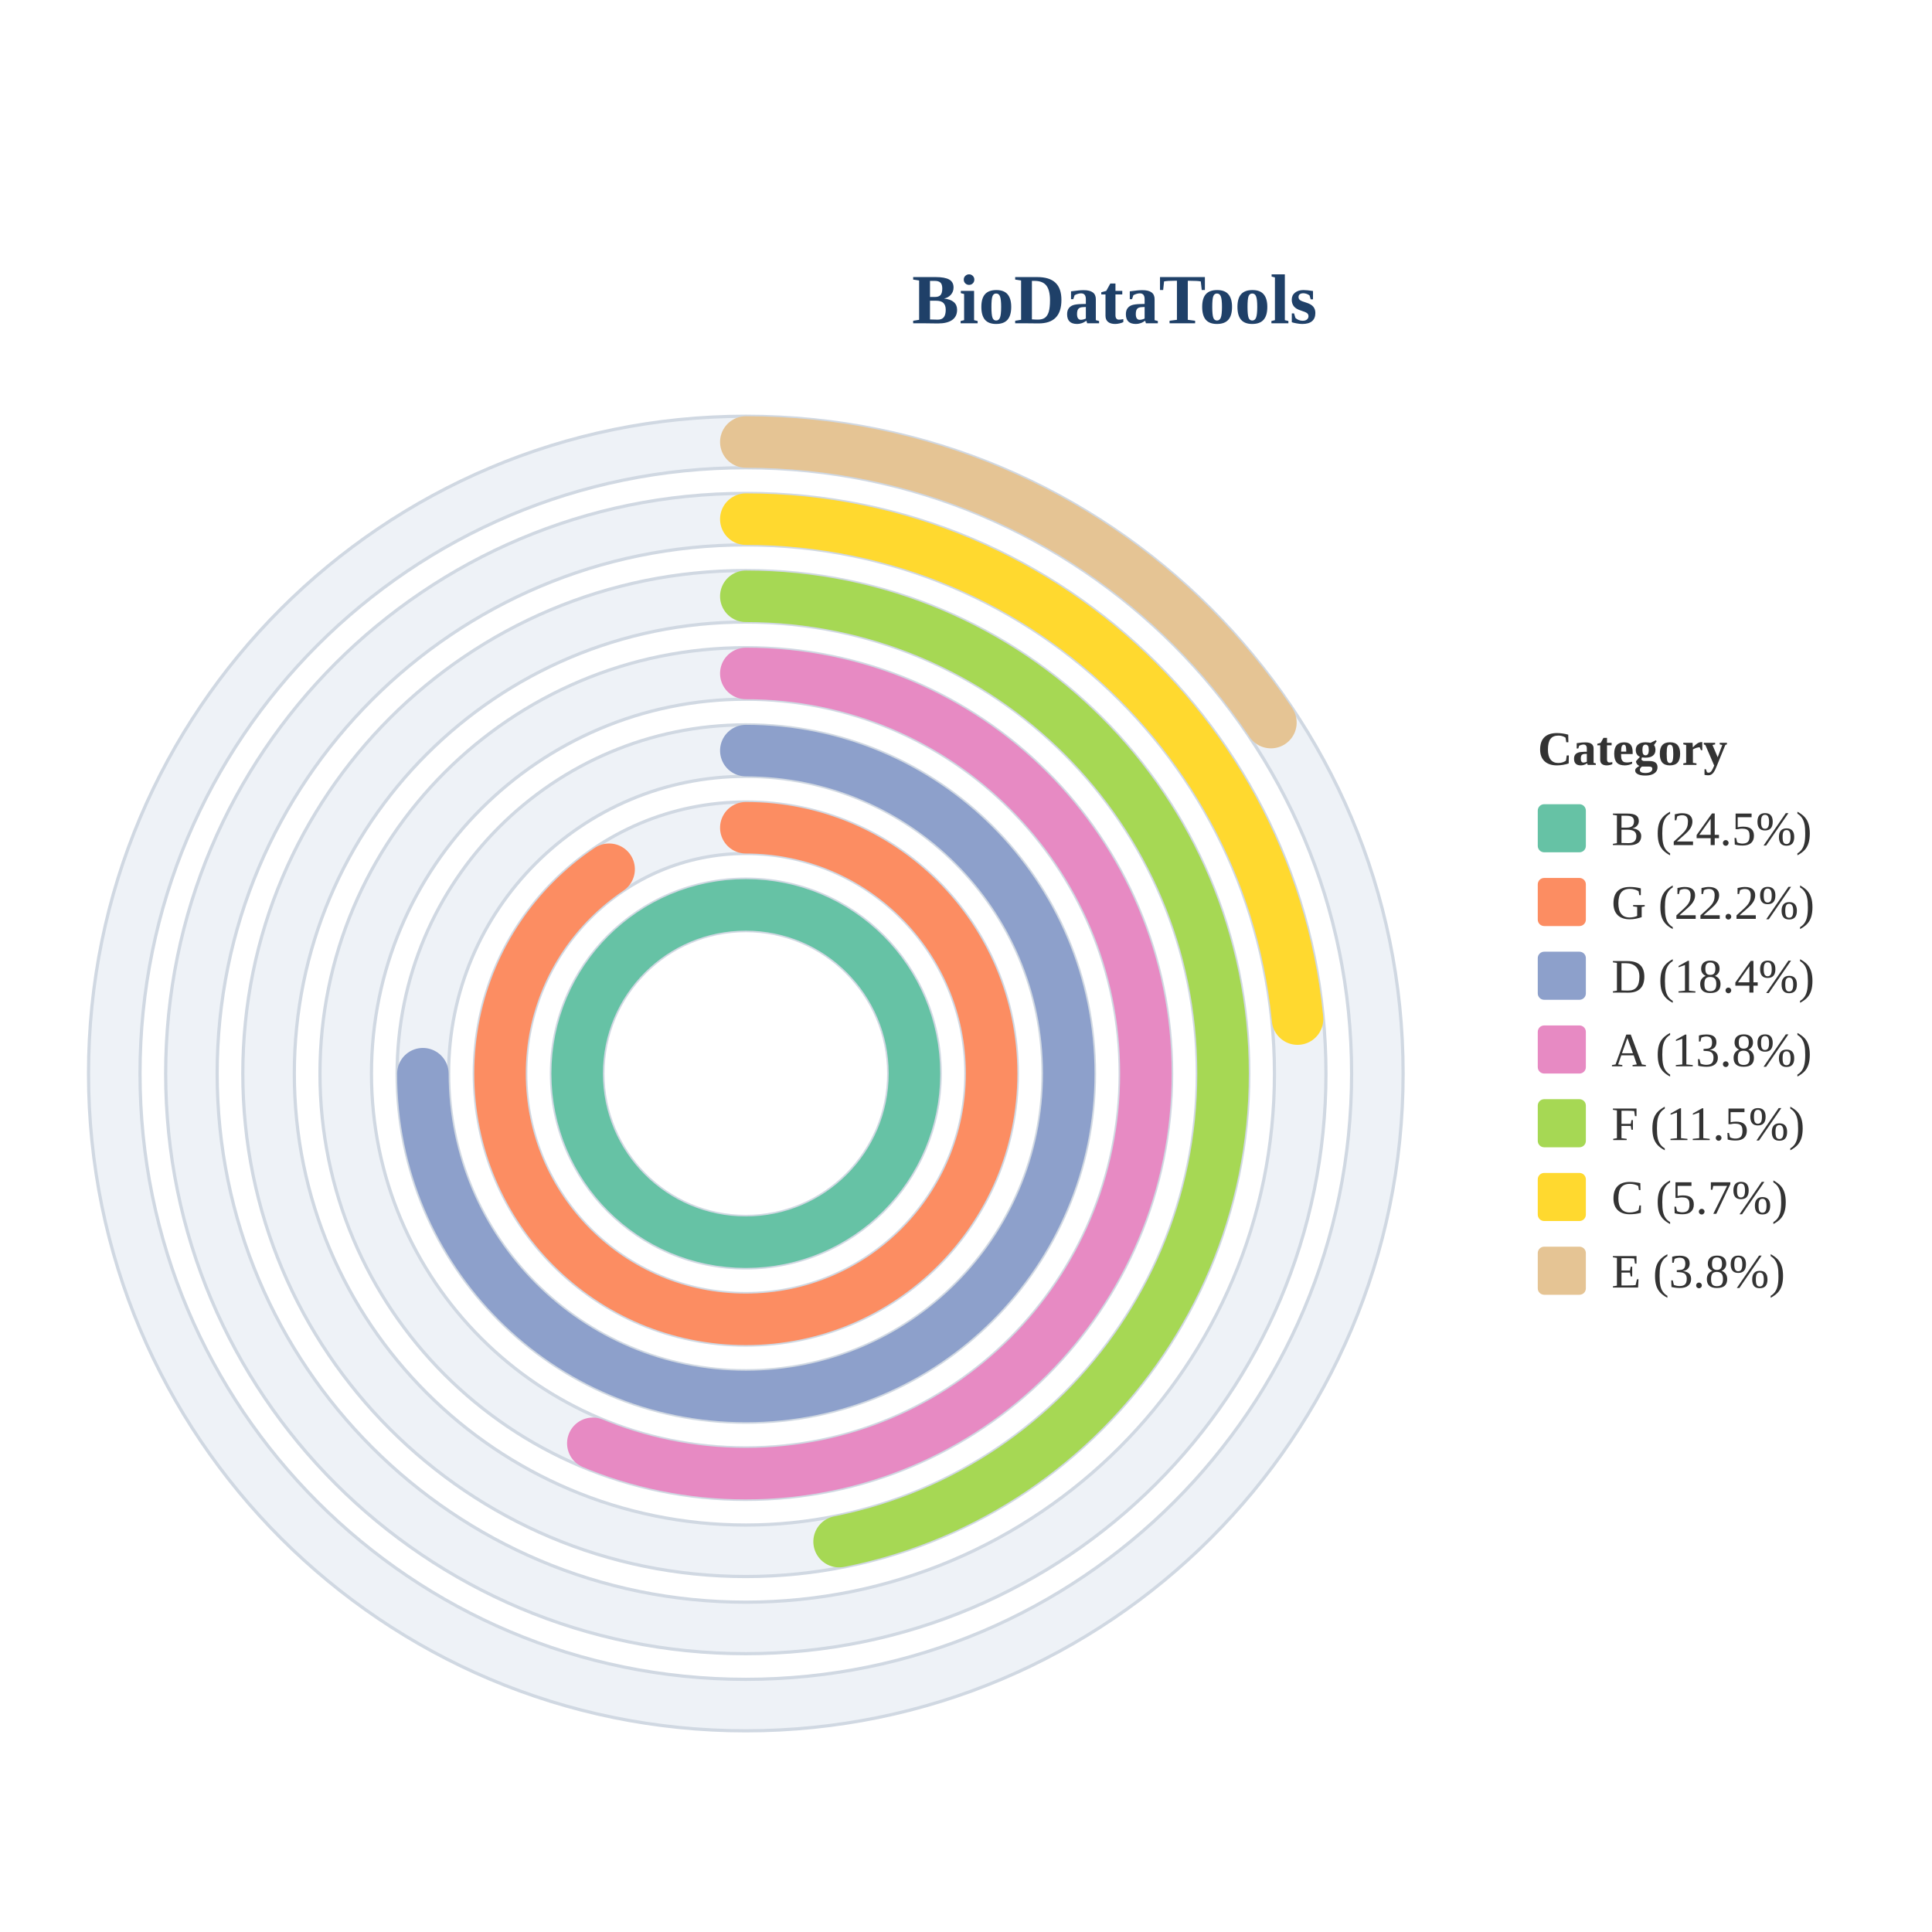
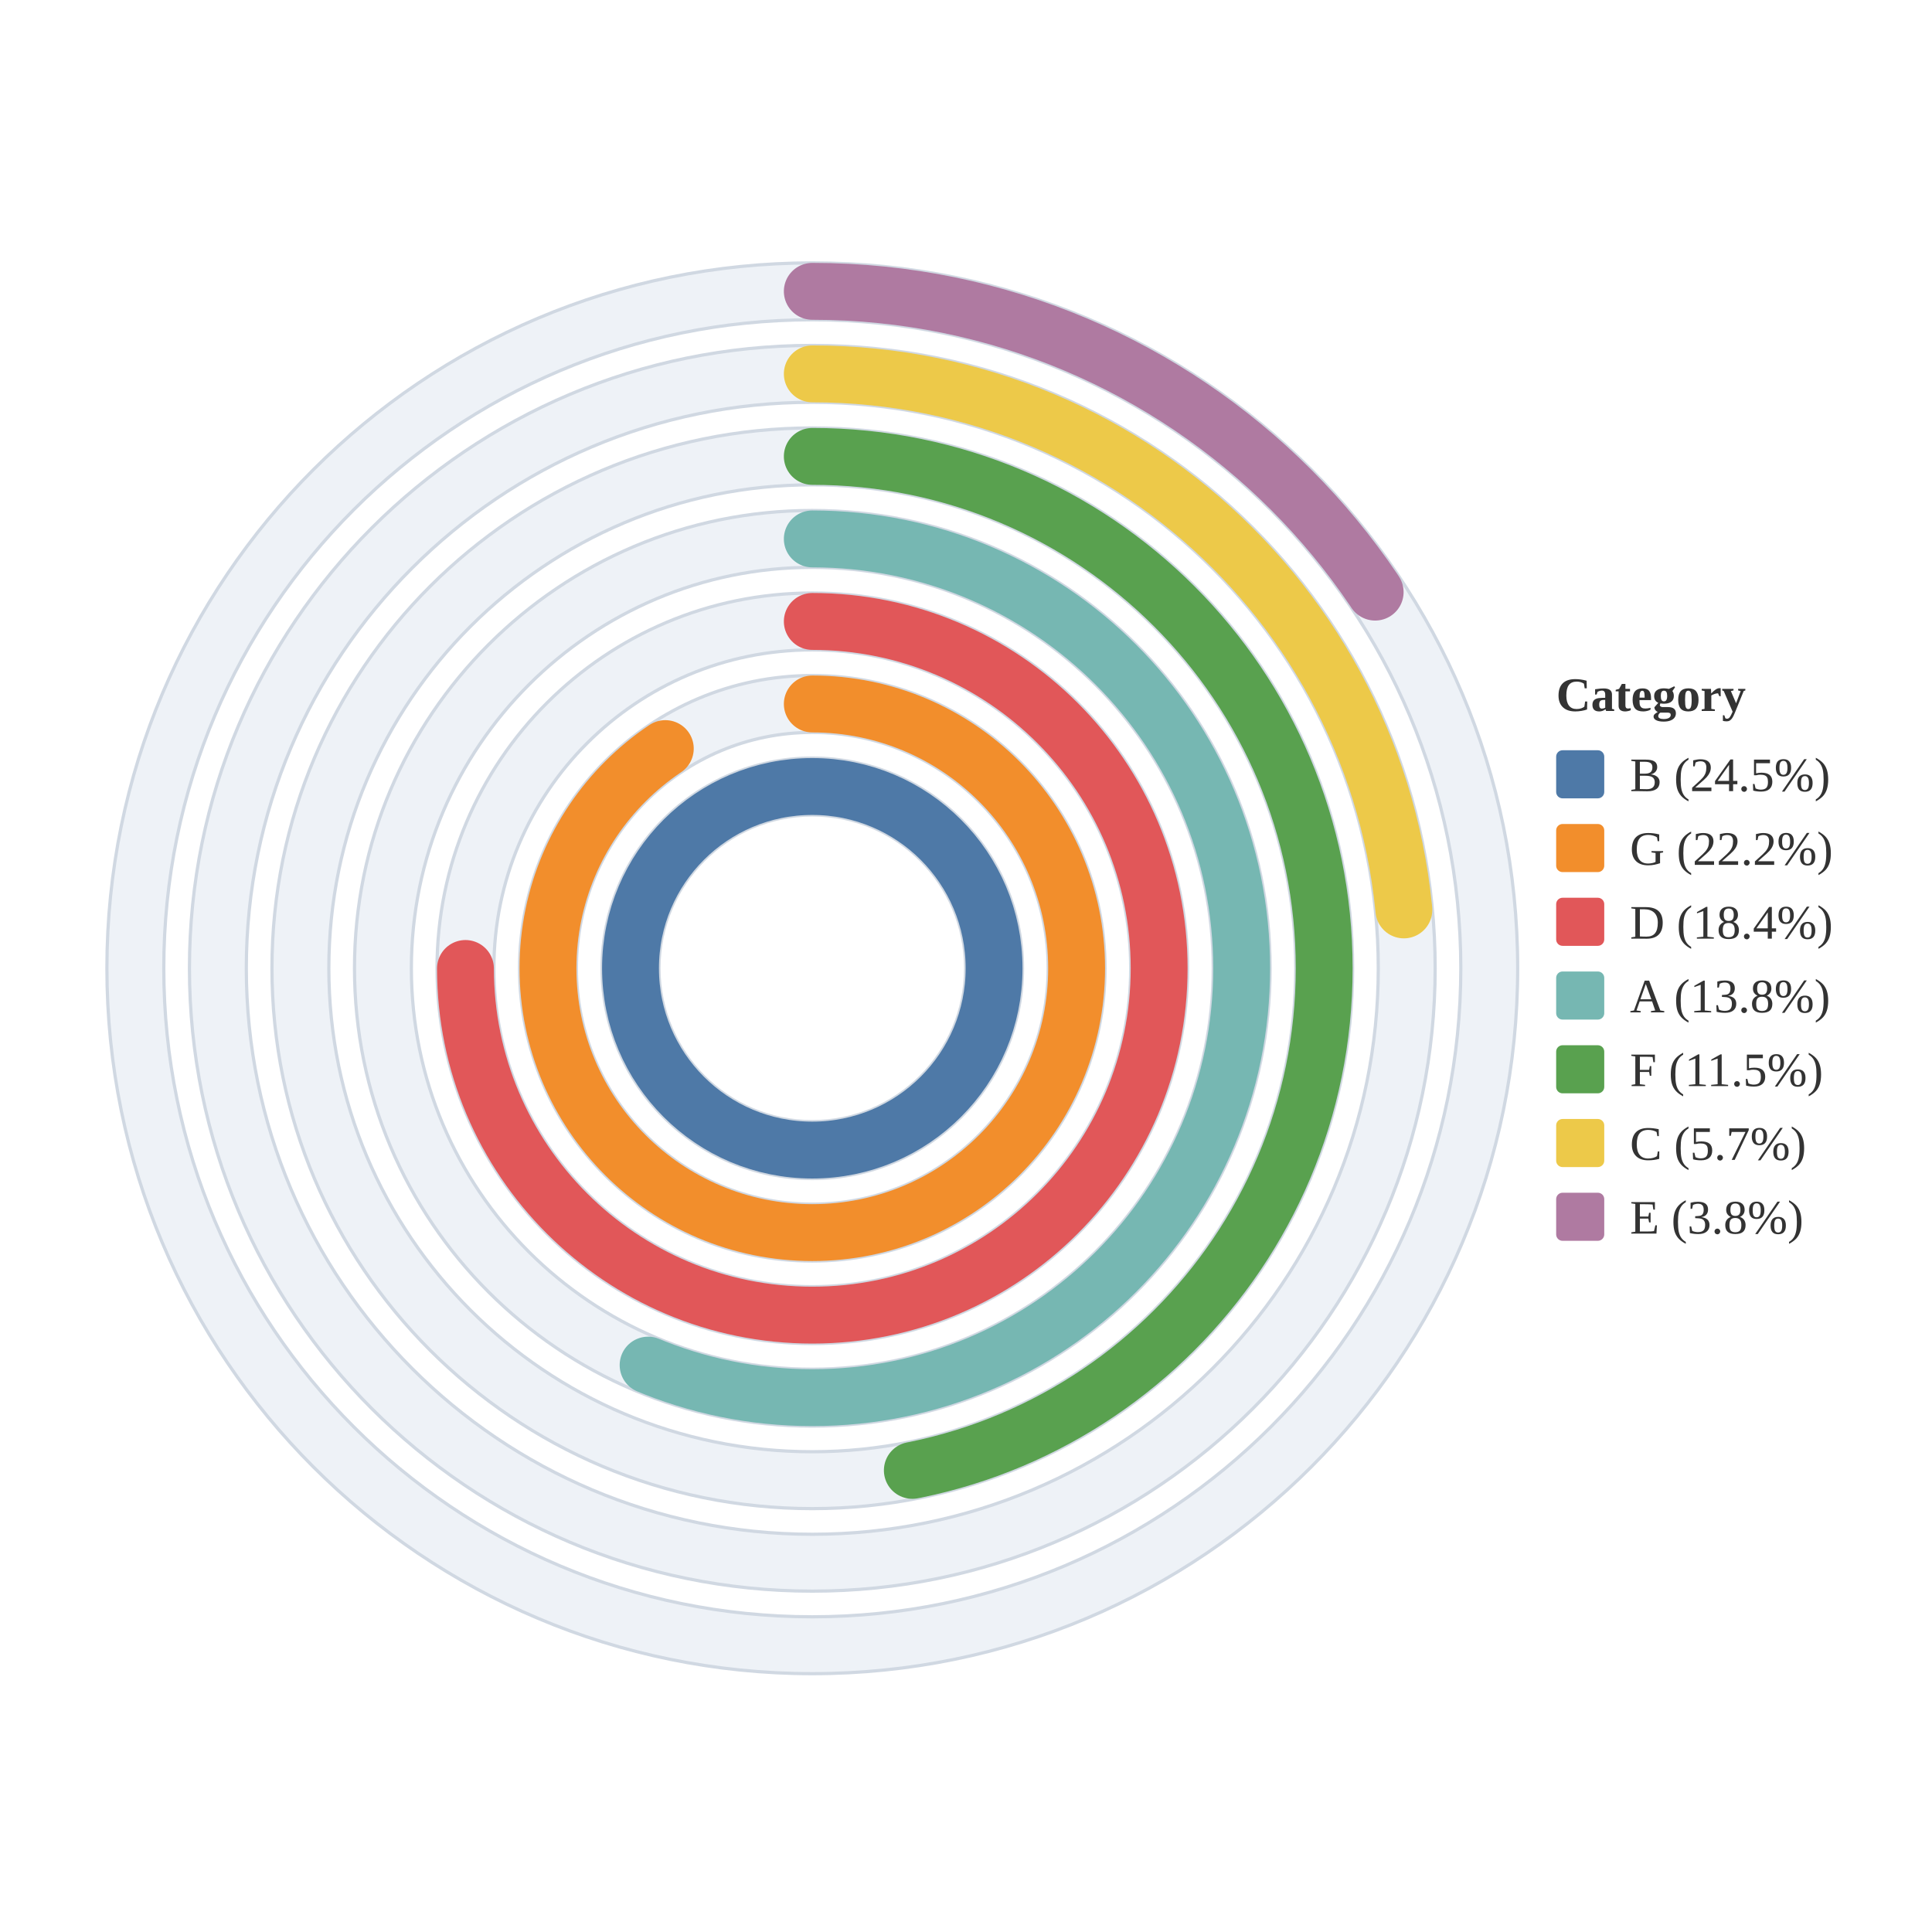
<svg xmlns="http://www.w3.org/2000/svg" width="700" height="700" viewBox="0 0 700 700" style="background: rgb(255, 255, 255); font-family: &quot;Times New Roman&quot;; overflow: hidden; cursor: grab; touch-action: none;">
-   <g class="viewport" transform="translate(-2.779286,-36.22) scale(1.161704)">
-     <text class="chart-title" x="350" y="132" text-anchor="middle" font-size="22" font-weight="bold" font-style="normal" fill="#1f4068">BioDataTools</text>
-     <g transform="translate(235,366)">
+   <g class="viewport" transform="translate(3.884493,-55.76828) scale(1.161704)">
+     <g transform="translate(250,350)">
      <g class="orbit-tracks">
-         <circle cx="0" cy="0" r="52.596" fill="none" stroke="#eef2f7" stroke-width="16.062" />
-         <circle cx="0" cy="0" r="60.627" fill="none" stroke="#d0d8e2" stroke-width="1" />
-         <circle cx="0" cy="0" r="44.565" fill="none" stroke="#d0d8e2" stroke-width="1" />
-         <circle cx="0" cy="0" r="76.658" fill="none" stroke="#eef2f7" stroke-width="16.062" />
-         <circle cx="0" cy="0" r="84.689" fill="none" stroke="#d0d8e2" stroke-width="1" />
-         <circle cx="0" cy="0" r="68.627" fill="none" stroke="#d0d8e2" stroke-width="1" />
-         <circle cx="0" cy="0" r="100.72" fill="none" stroke="#eef2f7" stroke-width="16.062" />
-         <circle cx="0" cy="0" r="108.752" fill="none" stroke="#d0d8e2" stroke-width="1" />
-         <circle cx="0" cy="0" r="92.689" fill="none" stroke="#d0d8e2" stroke-width="1" />
-         <circle cx="0" cy="0" r="124.783" fill="none" stroke="#eef2f7" stroke-width="16.062" />
-         <circle cx="0" cy="0" r="132.814" fill="none" stroke="#d0d8e2" stroke-width="1" />
-         <circle cx="0" cy="0" r="116.752" fill="none" stroke="#d0d8e2" stroke-width="1" />
-         <circle cx="0" cy="0" r="148.845" fill="none" stroke="#eef2f7" stroke-width="16.062" />
-         <circle cx="0" cy="0" r="156.876" fill="none" stroke="#d0d8e2" stroke-width="1" />
-         <circle cx="0" cy="0" r="140.814" fill="none" stroke="#d0d8e2" stroke-width="1" />
-         <circle cx="0" cy="0" r="172.907" fill="none" stroke="#eef2f7" stroke-width="16.062" />
-         <circle cx="0" cy="0" r="180.938" fill="none" stroke="#d0d8e2" stroke-width="1" />
-         <circle cx="0" cy="0" r="164.876" fill="none" stroke="#d0d8e2" stroke-width="1" />
-         <circle cx="0" cy="0" r="196.969" fill="none" stroke="#eef2f7" stroke-width="16.062" />
-         <circle cx="0" cy="0" r="205" fill="none" stroke="#d0d8e2" stroke-width="1" />
-         <circle cx="0" cy="0" r="188.938" fill="none" stroke="#d0d8e2" stroke-width="1" />
+         <circle cx="0" cy="0" r="56.696" fill="none" stroke="#eef2f7" stroke-width="17.739" />
+         <circle cx="0" cy="0" r="65.565" fill="none" stroke="#d0d8e2" stroke-width="1" />
+         <circle cx="0" cy="0" r="47.826" fill="none" stroke="#d0d8e2" stroke-width="1" />
+         <circle cx="0" cy="0" r="82.435" fill="none" stroke="#eef2f7" stroke-width="17.739" />
+         <circle cx="0" cy="0" r="91.304" fill="none" stroke="#d0d8e2" stroke-width="1" />
+         <circle cx="0" cy="0" r="73.565" fill="none" stroke="#d0d8e2" stroke-width="1" />
+         <circle cx="0" cy="0" r="108.174" fill="none" stroke="#eef2f7" stroke-width="17.739" />
+         <circle cx="0" cy="0" r="117.043" fill="none" stroke="#d0d8e2" stroke-width="1" />
+         <circle cx="0" cy="0" r="99.304" fill="none" stroke="#d0d8e2" stroke-width="1" />
+         <circle cx="0" cy="0" r="133.913" fill="none" stroke="#eef2f7" stroke-width="17.739" />
+         <circle cx="0" cy="0" r="142.783" fill="none" stroke="#d0d8e2" stroke-width="1" />
+         <circle cx="0" cy="0" r="125.043" fill="none" stroke="#d0d8e2" stroke-width="1" />
+         <circle cx="0" cy="0" r="159.652" fill="none" stroke="#eef2f7" stroke-width="17.739" />
+         <circle cx="0" cy="0" r="168.522" fill="none" stroke="#d0d8e2" stroke-width="1" />
+         <circle cx="0" cy="0" r="150.783" fill="none" stroke="#d0d8e2" stroke-width="1" />
+         <circle cx="0" cy="0" r="185.391" fill="none" stroke="#eef2f7" stroke-width="17.739" />
+         <circle cx="0" cy="0" r="194.261" fill="none" stroke="#d0d8e2" stroke-width="1" />
+         <circle cx="0" cy="0" r="176.522" fill="none" stroke="#d0d8e2" stroke-width="1" />
+         <circle cx="0" cy="0" r="211.13" fill="none" stroke="#eef2f7" stroke-width="17.739" />
+         <circle cx="0" cy="0" r="220" fill="none" stroke="#d0d8e2" stroke-width="1" />
+         <circle cx="0" cy="0" r="202.261" fill="none" stroke="#d0d8e2" stroke-width="1" />
      </g>
      <g class="orbit-arcs">
-         <circle cx="0" cy="0" r="52.596" fill="none" stroke="#66c2a5" stroke-width="16.062" stroke-dasharray="330.472 330.472" stroke-linecap="round" transform="rotate(-90)" style="cursor: pointer;" />
-         <circle cx="0" cy="0" r="76.658" fill="none" stroke="#fc8d62" stroke-width="16.062" stroke-dasharray="436.503 481.659" stroke-linecap="round" transform="rotate(-90)" style="cursor: pointer;" />
-         <circle cx="0" cy="0" r="100.72" fill="none" stroke="#8da0cb" stroke-width="16.062" stroke-dasharray="474.634 632.846" stroke-linecap="round" transform="rotate(-90)" style="cursor: pointer;" />
-         <circle cx="0" cy="0" r="124.783" fill="none" stroke="#e78ac3" stroke-width="16.062" stroke-dasharray="441.018 784.032" stroke-linecap="round" transform="rotate(-90)" style="cursor: pointer;" />
-         <circle cx="0" cy="0" r="148.845" fill="none" stroke="#a6d854" stroke-width="16.062" stroke-dasharray="438.384 935.219" stroke-linecap="round" transform="rotate(-90)" style="cursor: pointer;" />
-         <circle cx="0" cy="0" r="172.907" fill="none" stroke="#ffd92f" stroke-width="16.062" stroke-dasharray="254.626 1086.406" stroke-linecap="round" transform="rotate(-90)" style="cursor: pointer;" />
-         <circle cx="0" cy="0" r="196.969" fill="none" stroke="#e5c494" stroke-width="16.062" stroke-dasharray="193.374 1237.592" stroke-linecap="round" transform="rotate(-90)" style="cursor: pointer;" />
+         <circle cx="0" cy="0" r="56.696" fill="none" stroke="#4e79a7" stroke-width="17.739" stroke-dasharray="356.229 356.229" stroke-linecap="round" transform="rotate(-90)" style="cursor: pointer;" />
+         <circle cx="0" cy="0" r="82.435" fill="none" stroke="#f28e2c" stroke-width="17.739" stroke-dasharray="469.395 517.953" stroke-linecap="round" transform="rotate(-90)" style="cursor: pointer;" />
+         <circle cx="0" cy="0" r="108.174" fill="none" stroke="#e15759" stroke-width="17.739" stroke-dasharray="509.758 679.677" stroke-linecap="round" transform="rotate(-90)" style="cursor: pointer;" />
+         <circle cx="0" cy="0" r="133.913" fill="none" stroke="#76b7b2" stroke-width="17.739" stroke-dasharray="473.288 841.4" stroke-linecap="round" transform="rotate(-90)" style="cursor: pointer;" />
+         <circle cx="0" cy="0" r="159.652" fill="none" stroke="#59a14f" stroke-width="17.739" stroke-dasharray="470.214 1003.124" stroke-linecap="round" transform="rotate(-90)" style="cursor: pointer;" />
+         <circle cx="0" cy="0" r="185.391" fill="none" stroke="#edc949" stroke-width="17.739" stroke-dasharray="273.011 1164.848" stroke-linecap="round" transform="rotate(-90)" style="cursor: pointer;" />
+         <circle cx="0" cy="0" r="211.13" fill="none" stroke="#af7aa1" stroke-width="17.739" stroke-dasharray="207.277 1326.572" stroke-linecap="round" transform="rotate(-90)" style="cursor: pointer;" />
      </g>
      <g class="orbit-error-bars" />
      <g class="orbit-labels" />
    </g>
    <g class="chart-legend">
      <text x="482" y="264.5" text-anchor="start" dy="0.35em" font-size="15" font-weight="bold" font-style="normal" fill="#333">Category</text>
-       <rect x="482" y="282" width="15" height="15" rx="2" fill="#66c2a5" />
+       <rect x="482" y="282" width="15" height="15" rx="2" fill="#4e79a7" />
      <text x="505" y="289.5" dy="0.35em" font-size="15" font-weight="normal" font-style="normal" fill="#333">B (24.5%)</text>
-       <rect x="482" y="305" width="15" height="15" rx="2" fill="#fc8d62" />
+       <rect x="482" y="305" width="15" height="15" rx="2" fill="#f28e2c" />
      <text x="505" y="312.5" dy="0.35em" font-size="15" font-weight="normal" font-style="normal" fill="#333">G (22.2%)</text>
-       <rect x="482" y="328" width="15" height="15" rx="2" fill="#8da0cb" />
+       <rect x="482" y="328" width="15" height="15" rx="2" fill="#e15759" />
      <text x="505" y="335.5" dy="0.35em" font-size="15" font-weight="normal" font-style="normal" fill="#333">D (18.4%)</text>
-       <rect x="482" y="351" width="15" height="15" rx="2" fill="#e78ac3" />
+       <rect x="482" y="351" width="15" height="15" rx="2" fill="#76b7b2" />
      <text x="505" y="358.5" dy="0.35em" font-size="15" font-weight="normal" font-style="normal" fill="#333">A (13.8%)</text>
-       <rect x="482" y="374" width="15" height="15" rx="2" fill="#a6d854" />
+       <rect x="482" y="374" width="15" height="15" rx="2" fill="#59a14f" />
      <text x="505" y="381.5" dy="0.35em" font-size="15" font-weight="normal" font-style="normal" fill="#333">F (11.5%)</text>
-       <rect x="482" y="397" width="15" height="15" rx="2" fill="#ffd92f" />
+       <rect x="482" y="397" width="15" height="15" rx="2" fill="#edc949" />
      <text x="505" y="404.5" dy="0.35em" font-size="15" font-weight="normal" font-style="normal" fill="#333">C (5.7%)</text>
-       <rect x="482" y="420" width="15" height="15" rx="2" fill="#e5c494" />
+       <rect x="482" y="420" width="15" height="15" rx="2" fill="#af7aa1" />
      <text x="505" y="427.5" dy="0.35em" font-size="15" font-weight="normal" font-style="normal" fill="#333">E (3.8%)</text>
    </g>
  </g>
</svg>
